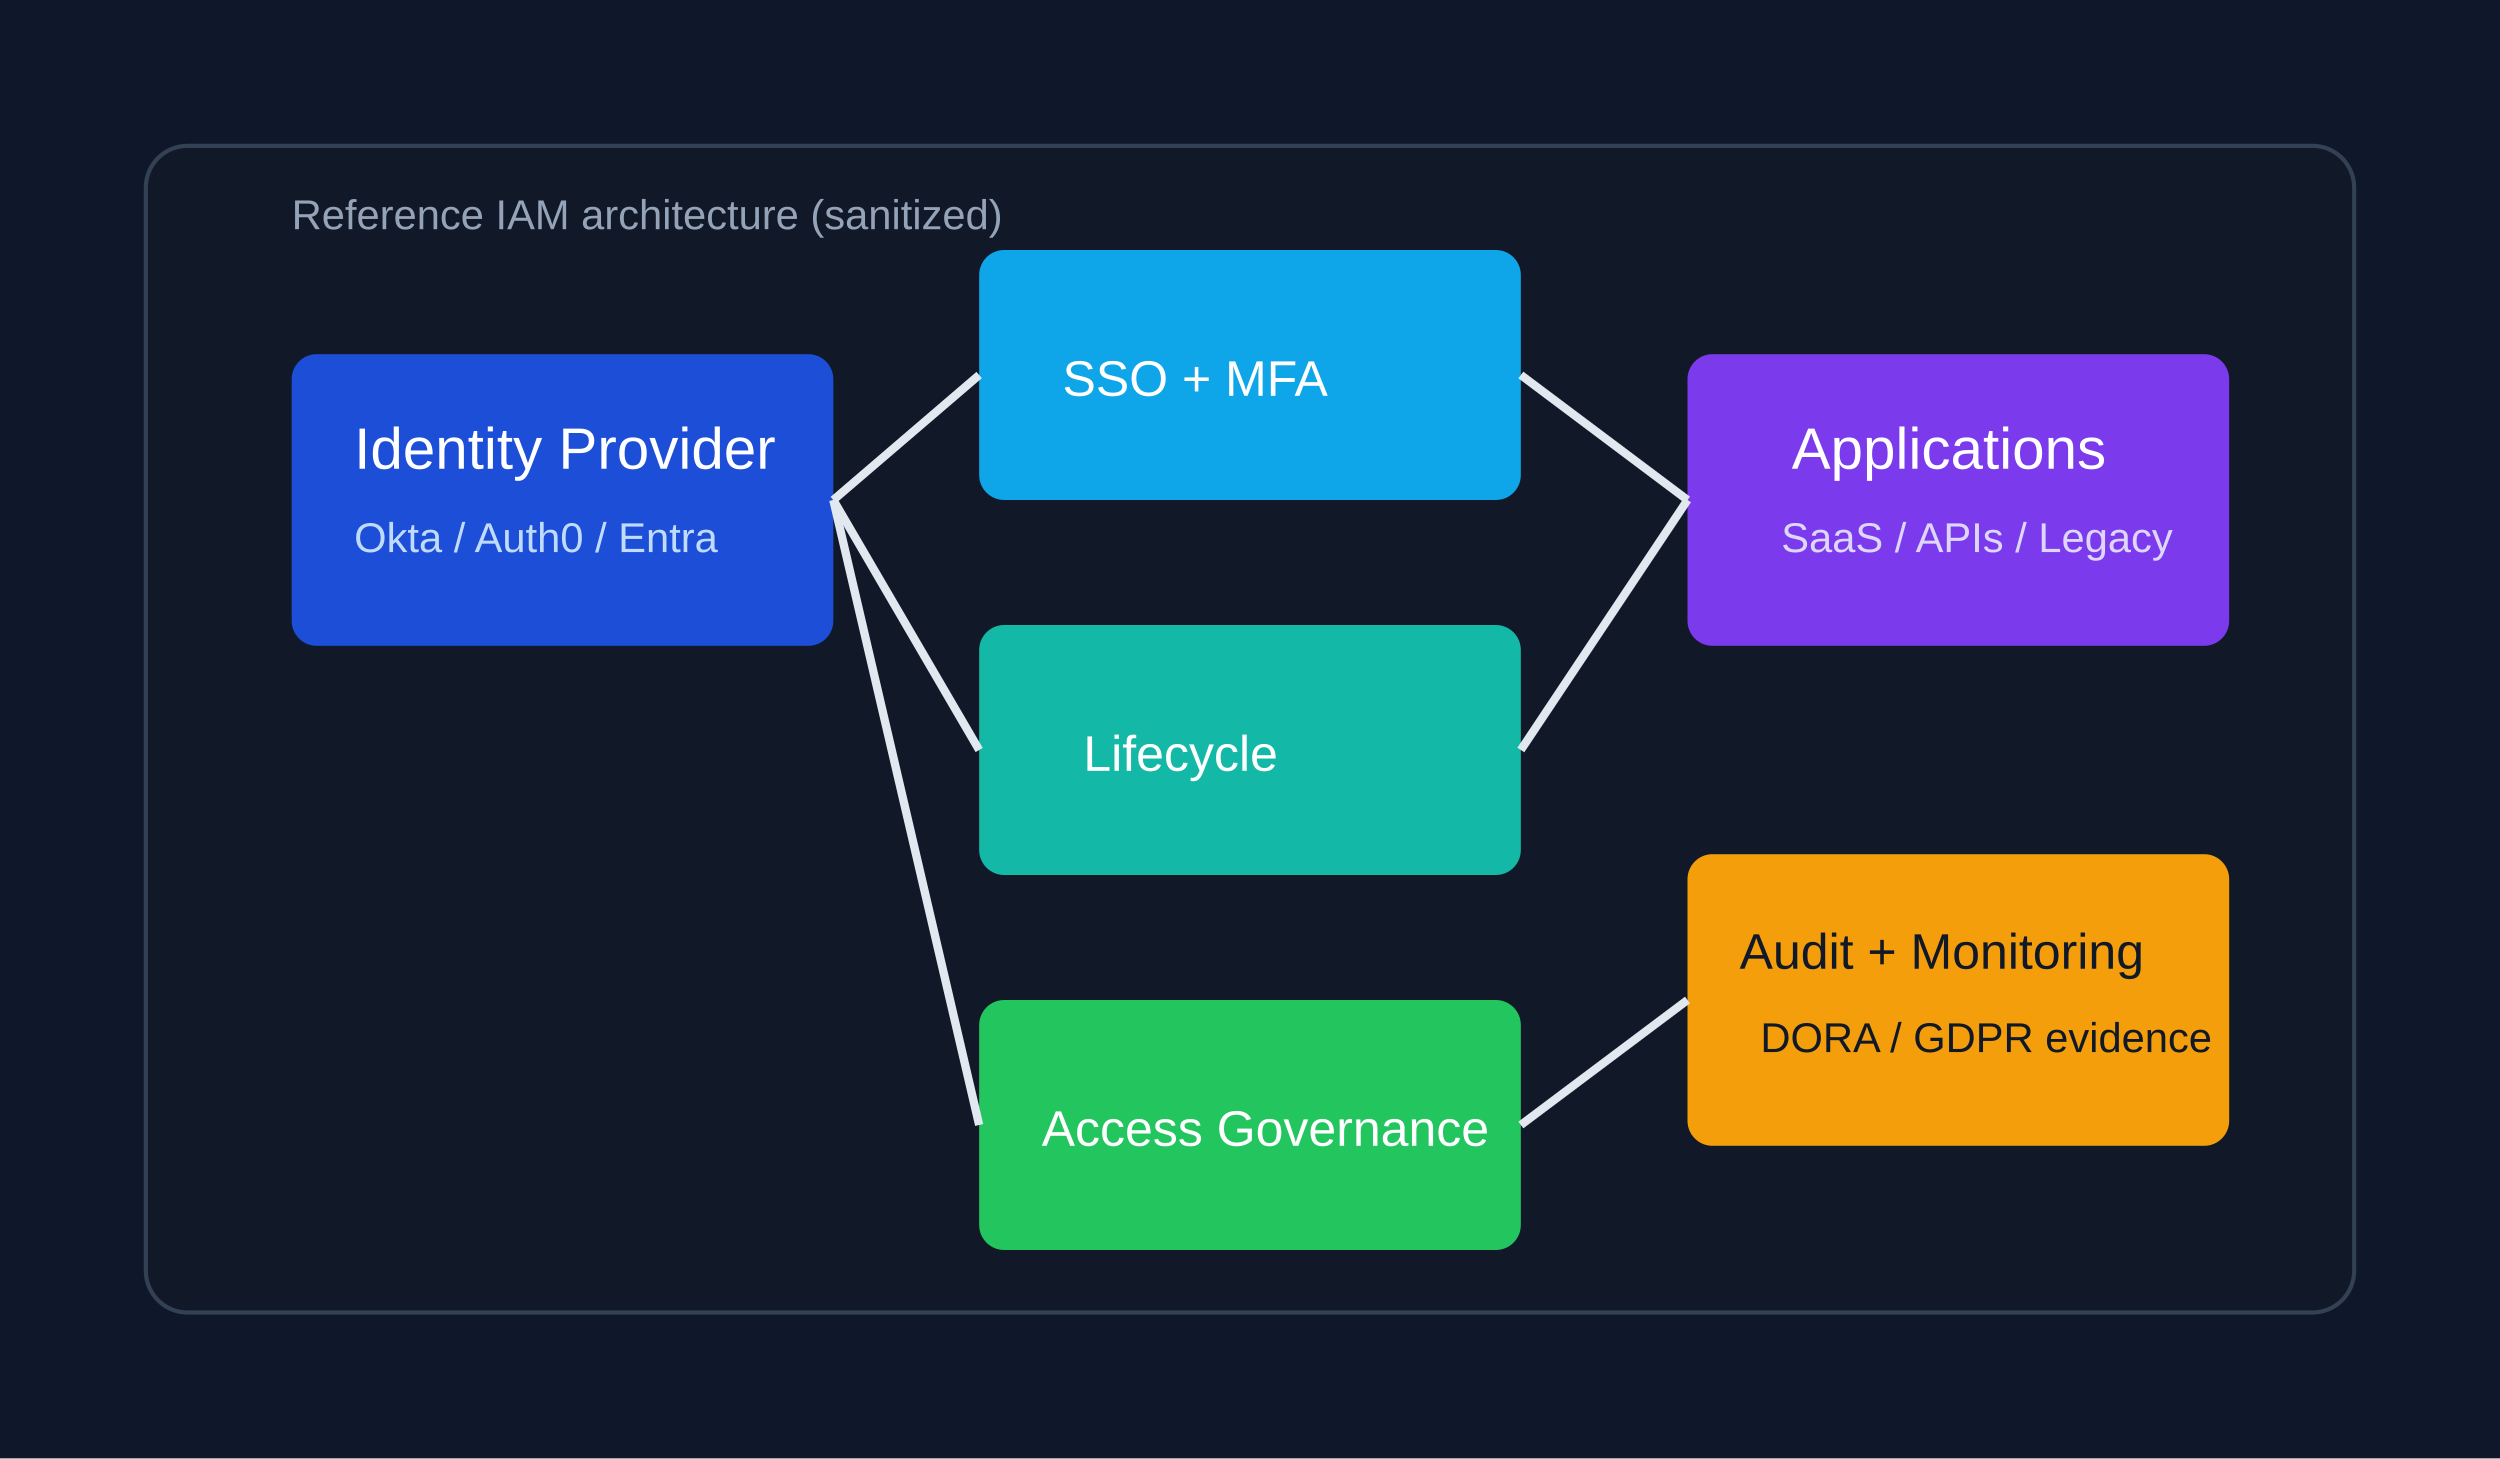
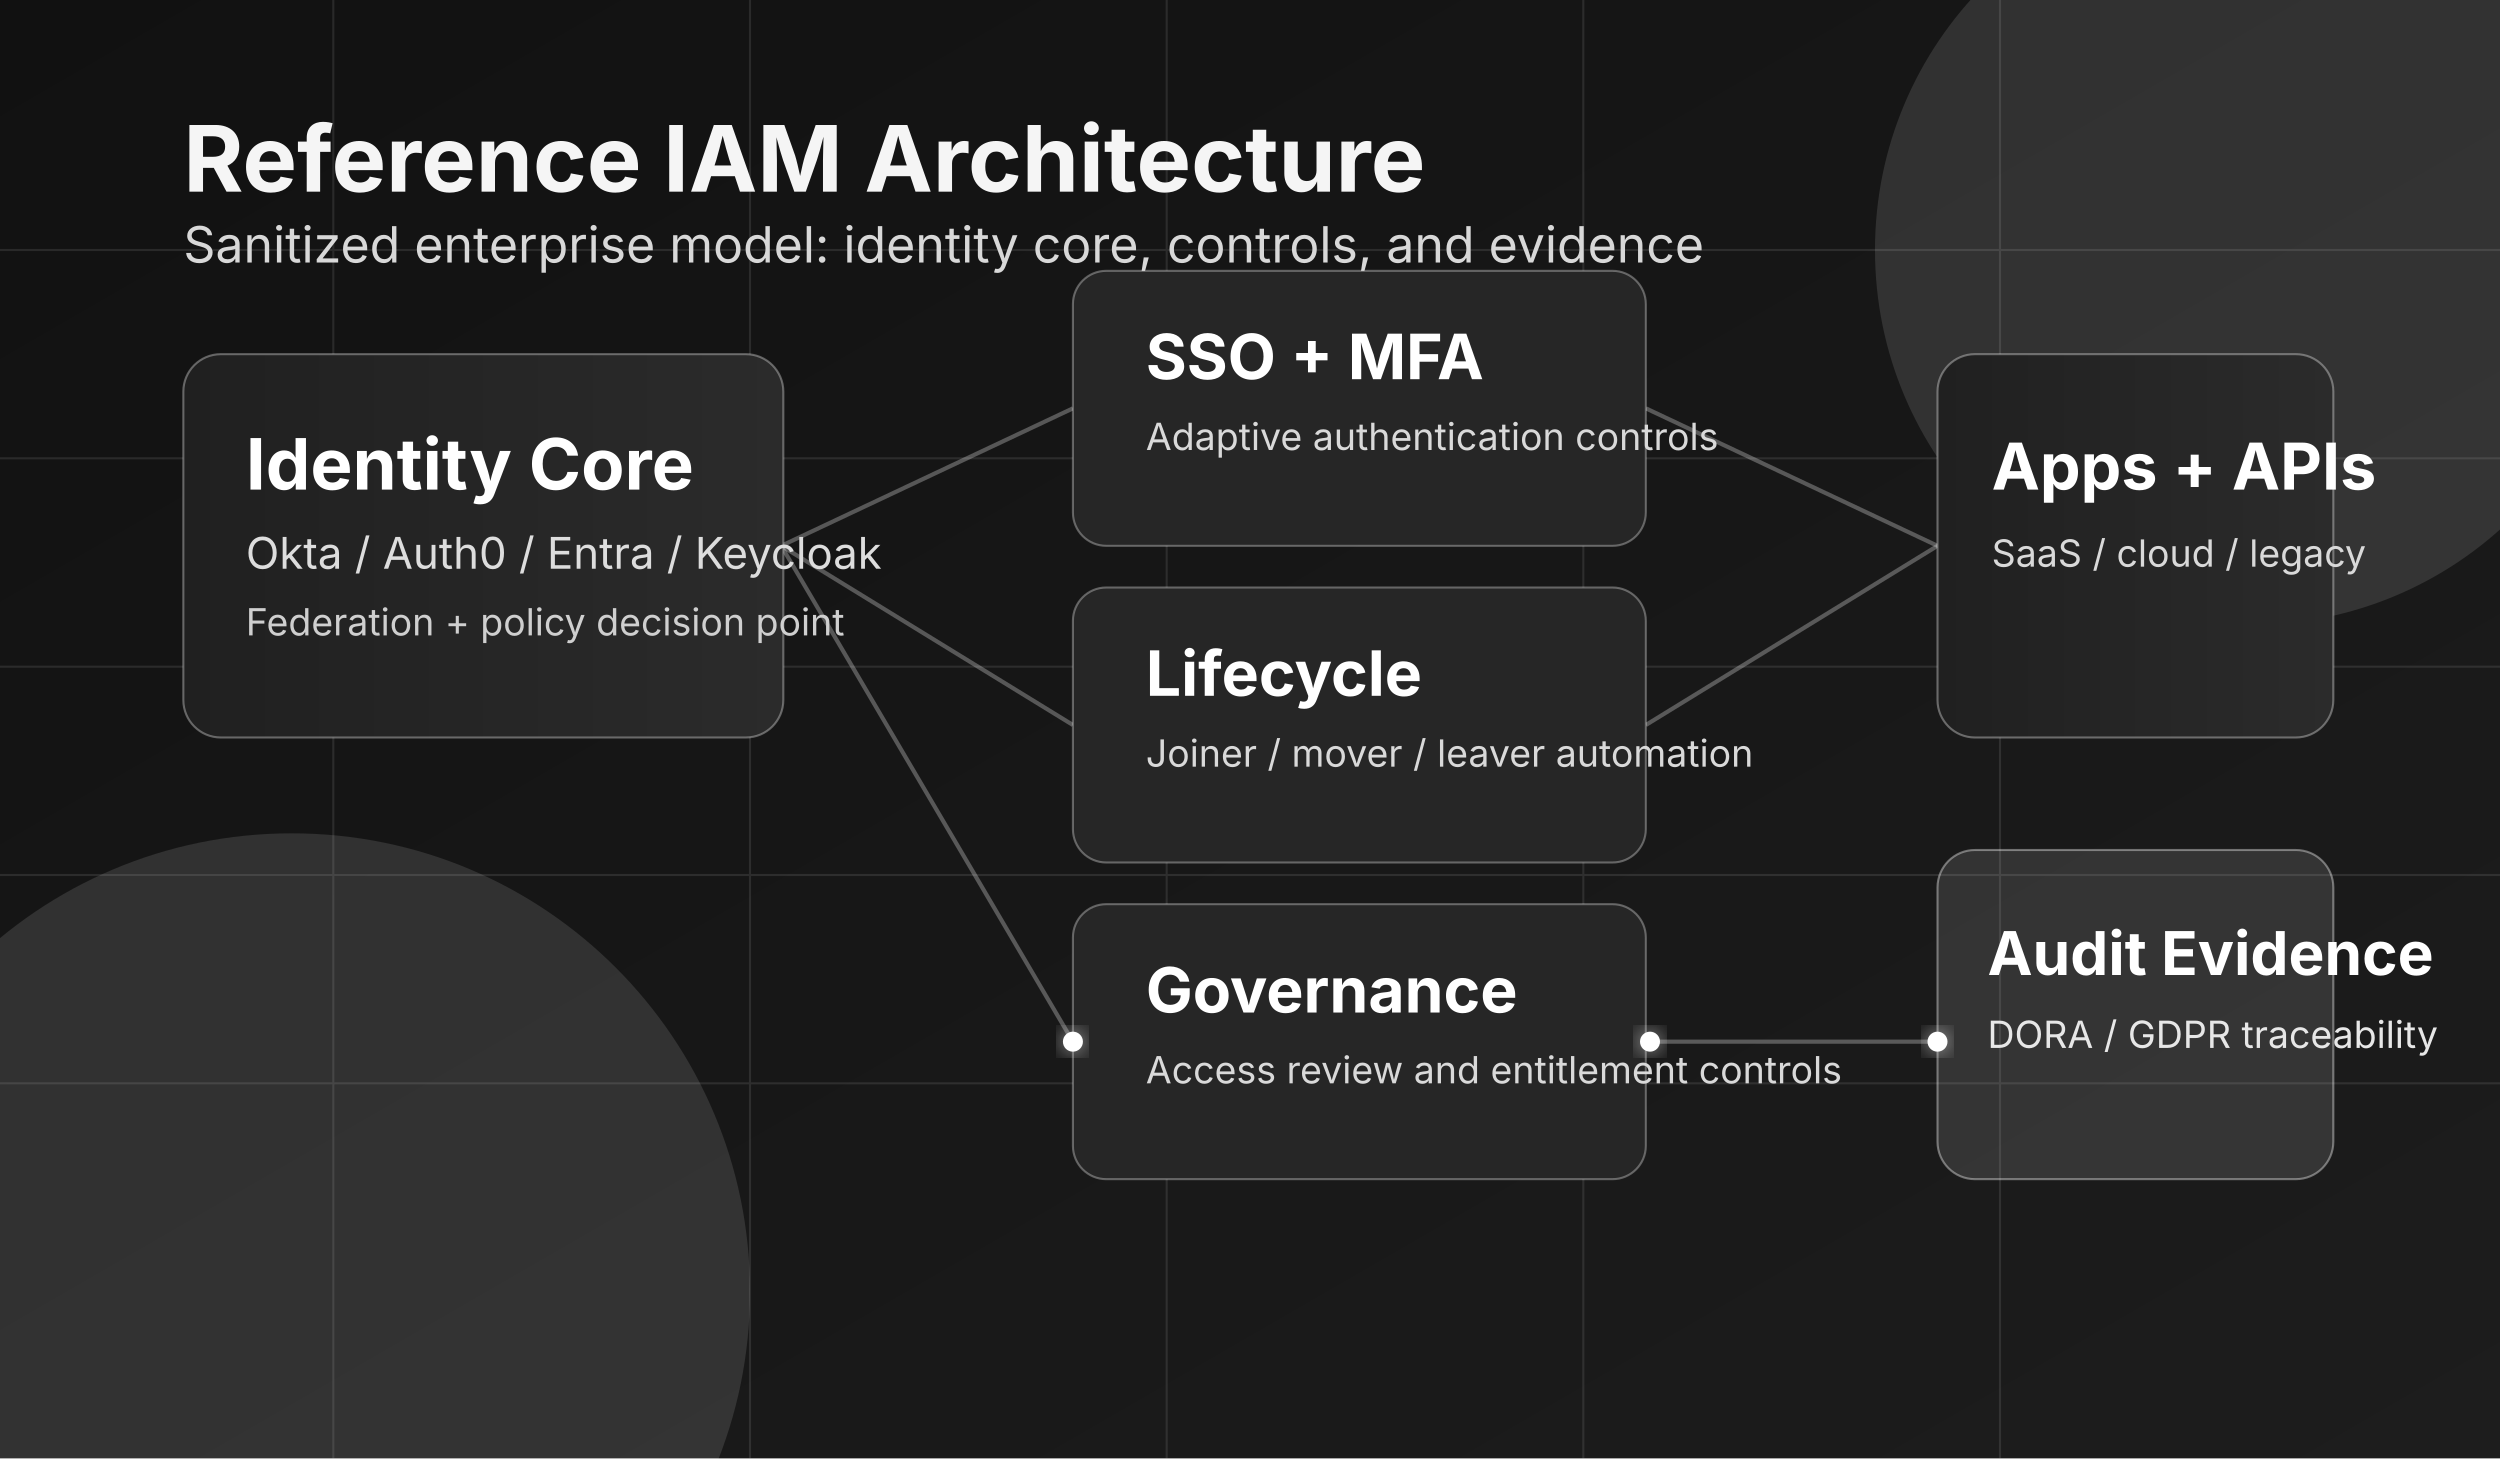
<svg xmlns="http://www.w3.org/2000/svg" width="1200" height="700" viewBox="0 0 1200 700" role="img" aria-labelledby="title desc">
-   <rect width="1200" height="700" fill="#0f172a" />
-   <rect x="70" y="70" width="1060" height="560" rx="20" fill="#111827" stroke="#334155" stroke-width="2" />
-   <rect x="140" y="170" width="260" height="140" rx="12" fill="#1d4ed8" />
-   <text x="170" y="225" fill="#ffffff" font-size="28" font-family="Arial">Identity Provider</text>
-   <text x="170" y="265" fill="#bfdbfe" font-size="20" font-family="Arial">Okta / Auth0 / Entra</text>
-   <rect x="470" y="120" width="260" height="120" rx="12" fill="#0ea5e9" />
-   <text x="510" y="190" fill="#ffffff" font-size="24" font-family="Arial">SSO + MFA</text>
-   <rect x="470" y="300" width="260" height="120" rx="12" fill="#14b8a6" />
-   <text x="520" y="370" fill="#ffffff" font-size="24" font-family="Arial">Lifecycle</text>
-   <rect x="470" y="480" width="260" height="120" rx="12" fill="#22c55e" />
-   <text x="500" y="550" fill="#ffffff" font-size="24" font-family="Arial">Access Governance</text>
-   <rect x="810" y="170" width="260" height="140" rx="12" fill="#7c3aed" />
-   <text x="860" y="225" fill="#ffffff" font-size="28" font-family="Arial">Applications</text>
-   <text x="855" y="265" fill="#ddd6fe" font-size="20" font-family="Arial">SaaS / APIs / Legacy</text>
-   <rect x="810" y="410" width="260" height="140" rx="12" fill="#f59e0b" />
-   <text x="835" y="465" fill="#111827" font-size="24" font-family="Arial">Audit + Monitoring</text>
-   <text x="845" y="505" fill="#111827" font-size="20" font-family="Arial">DORA / GDPR evidence</text>
-   <line x1="400" y1="240" x2="470" y2="180" stroke="#e2e8f0" stroke-width="4" />
-   <line x1="400" y1="240" x2="470" y2="360" stroke="#e2e8f0" stroke-width="4" />
-   <line x1="400" y1="240" x2="470" y2="540" stroke="#e2e8f0" stroke-width="4" />
-   <line x1="730" y1="180" x2="810" y2="240" stroke="#e2e8f0" stroke-width="4" />
-   <line x1="730" y1="360" x2="810" y2="240" stroke="#e2e8f0" stroke-width="4" />
-   <line x1="730" y1="540" x2="810" y2="480" stroke="#e2e8f0" stroke-width="4" />
-   <text x="140" y="110" fill="#94a3b8" font-size="20" font-family="Arial">Reference IAM architecture (sanitized)</text>
+   <defs>
+     <linearGradient id="bg" x1="0" y1="0" x2="1" y2="1">
+       <stop offset="0%" stop-color="#111111" />
+       <stop offset="100%" stop-color="#1d1d1d" />
+     </linearGradient>
+     <linearGradient id="panel" x1="0" y1="0" x2="1" y2="0">
+       <stop offset="0%" stop-color="#202020" />
+       <stop offset="100%" stop-color="#2b2b2b" />
+     </linearGradient>
+     <filter id="glow" x="-30%" y="-30%" width="160%" height="160%">
+       <feGaussianBlur stdDeviation="6" result="b" />
+       <feMerge>
+         <feMergeNode in="b" />
+         <feMergeNode in="SourceGraphic" />
+       </feMerge>
+     </filter>
+   </defs>
+   <rect width="1200" height="700" fill="url(#bg)" />
+   <g opacity="0.1" stroke="#ffffff" stroke-width="1">
+     <path d="M0 120 H1200" />
+     <path d="M0 220 H1200" />
+     <path d="M0 320 H1200" />
+     <path d="M0 420 H1200" />
+     <path d="M0 520 H1200" />
+     <path d="M160 0 V700" />
+     <path d="M360 0 V700" />
+     <path d="M560 0 V700" />
+     <path d="M760 0 V700" />
+     <path d="M960 0 V700" />
+   </g>
+   <g opacity="0.12">
+     <circle cx="1080" cy="120" r="180" fill="#ffffff" />
+     <circle cx="140" cy="620" r="220" fill="#ffffff" />
+   </g>
+   <text x="88" y="92" fill="#f5f5f5" font-size="44" font-family="Inter, Arial, sans-serif" font-weight="700">Reference IAM Architecture</text>
+   <text x="88" y="126" fill="#d8d8d8" font-size="24" font-family="Inter, Arial, sans-serif">Sanitized enterprise model: identity core, controls, and evidence</text>
+   <g stroke="#f2f2f2" stroke-opacity="0.3" stroke-width="2">
+     <path d="M375 262 L515 196" fill="none" />
+     <path d="M375 262 L515 348" fill="none" />
+     <path d="M375 262 L515 500" fill="none" />
+     <path d="M790 196 L930 262" fill="none" />
+     <path d="M790 348 L930 262" fill="none" />
+     <path d="M790 500 L930 500" fill="none" />
+   </g>
+   <g>
+     <rect x="88" y="170" width="288" height="184" rx="18" fill="url(#panel)" stroke="#f3f3f3" stroke-opacity="0.35" />
+     <text x="118" y="235" fill="#ffffff" font-size="34" font-family="Inter, Arial, sans-serif" font-weight="700">Identity Core</text>
+     <text x="118" y="273" fill="#dddddd" font-size="21" font-family="Inter, Arial, sans-serif">Okta / Auth0 / Entra / Keycloak</text>
+     <text x="118" y="305" fill="#cfcfcf" font-size="18" font-family="Inter, Arial, sans-serif">Federation + policy decision point</text>
+   </g>
+   <g>
+     <rect x="515" y="130" width="275" height="132" rx="16" fill="#262626" stroke="#ffffff" stroke-opacity="0.32" />
+     <text x="550" y="182" fill="#ffffff" font-size="30" font-family="Inter, Arial, sans-serif" font-weight="700">SSO + MFA</text>
+     <text x="550" y="216" fill="#d9d9d9" font-size="18" font-family="Inter, Arial, sans-serif">Adaptive authentication controls</text>
+   </g>
+   <g>
+     <rect x="515" y="282" width="275" height="132" rx="16" fill="#262626" stroke="#ffffff" stroke-opacity="0.32" />
+     <text x="550" y="334" fill="#ffffff" font-size="30" font-family="Inter, Arial, sans-serif" font-weight="700">Lifecycle</text>
+     <text x="550" y="368" fill="#d9d9d9" font-size="18" font-family="Inter, Arial, sans-serif">Joiner / mover / leaver automation</text>
+   </g>
+   <g>
+     <rect x="515" y="434" width="275" height="132" rx="16" fill="#262626" stroke="#ffffff" stroke-opacity="0.32" />
+     <text x="550" y="486" fill="#ffffff" font-size="30" font-family="Inter, Arial, sans-serif" font-weight="700">Governance</text>
+     <text x="550" y="520" fill="#d9d9d9" font-size="18" font-family="Inter, Arial, sans-serif">Access review and entitlement controls</text>
+   </g>
+   <g>
+     <rect x="930" y="170" width="190" height="184" rx="18" fill="url(#panel)" stroke="#ffffff" stroke-opacity="0.34" />
+     <text x="956" y="235" fill="#ffffff" font-size="31" font-family="Inter, Arial, sans-serif" font-weight="700">Apps + APIs</text>
+     <text x="956" y="272" fill="#d9d9d9" font-size="18" font-family="Inter, Arial, sans-serif">SaaS / cloud / legacy</text>
+   </g>
+   <g>
+     <rect x="930" y="408" width="190" height="158" rx="18" fill="#f5f5f5" fill-opacity="0.12" stroke="#ffffff" stroke-opacity="0.38" />
+     <text x="954" y="468" fill="#ffffff" font-size="29" font-family="Inter, Arial, sans-serif" font-weight="700">Audit Evidence</text>
+     <text x="954" y="503" fill="#e7e7e7" font-size="18" font-family="Inter, Arial, sans-serif">DORA / GDPR traceability</text>
+   </g>
+   <circle cx="792" cy="500" r="4.8" fill="#ffffff" filter="url(#glow)" />
+   <circle cx="515" cy="500" r="4.8" fill="#ffffff" filter="url(#glow)" />
+   <circle cx="930" cy="500" r="4.8" fill="#ffffff" filter="url(#glow)" />
</svg>
